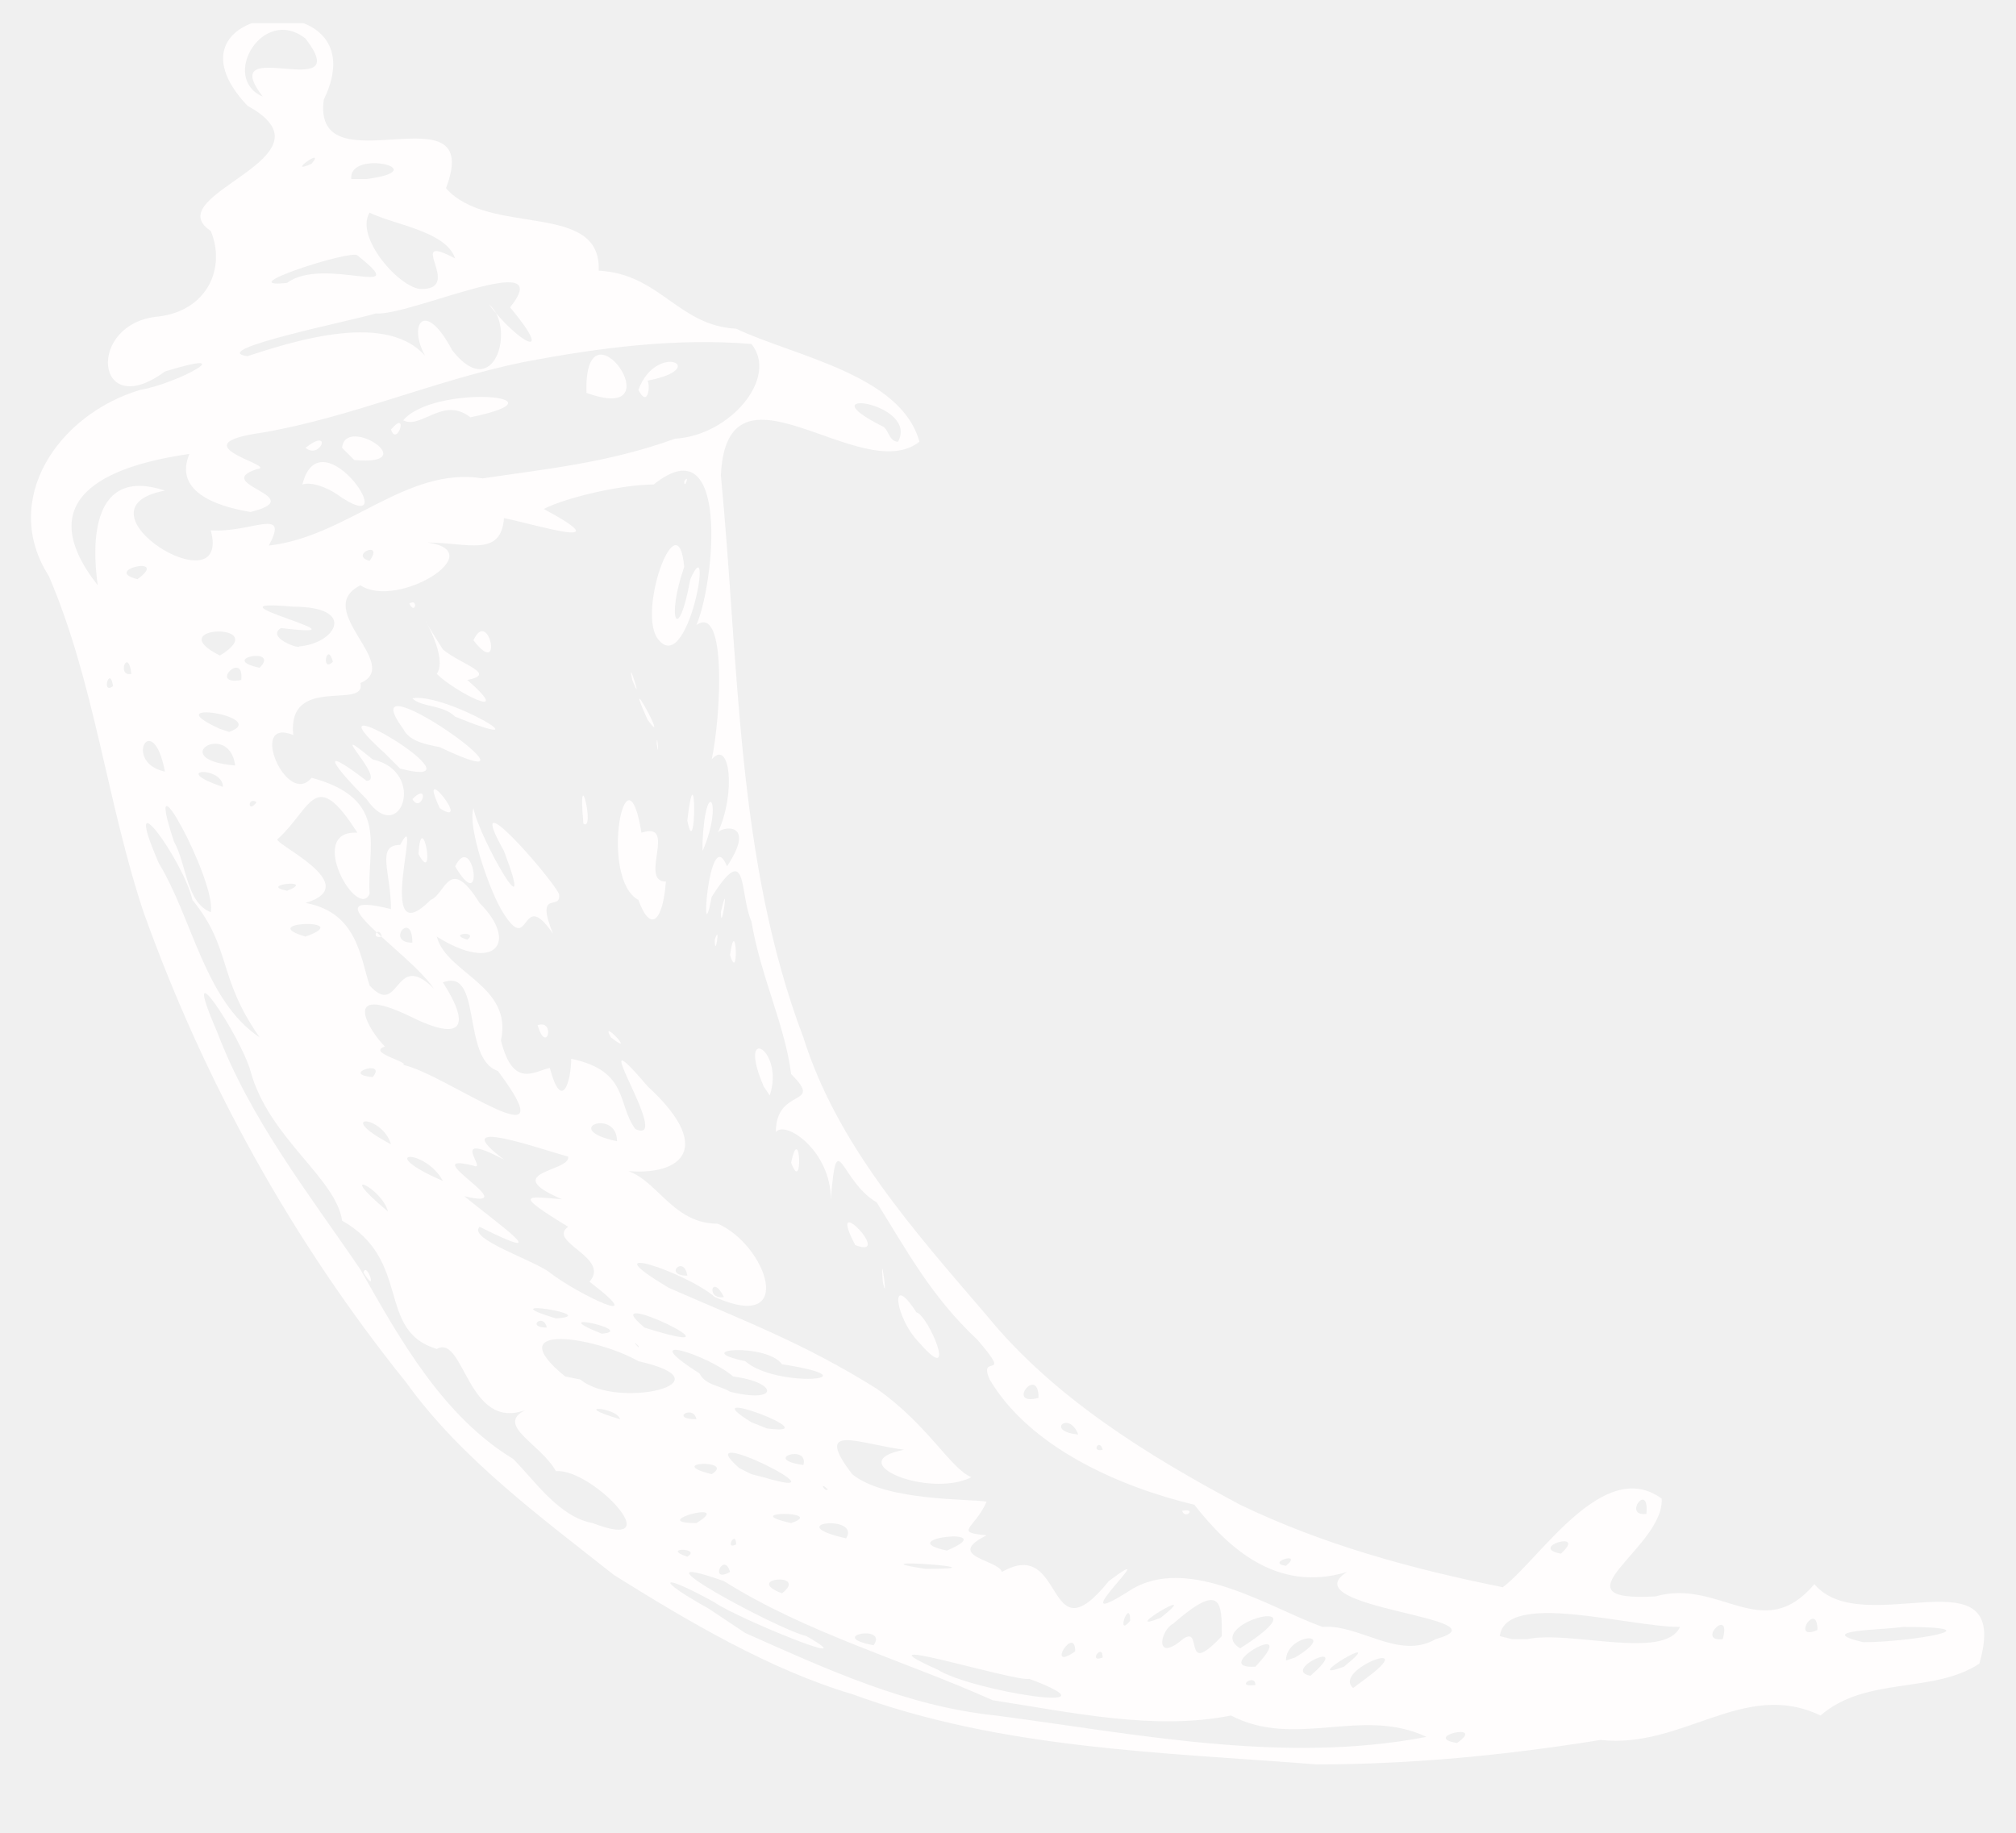
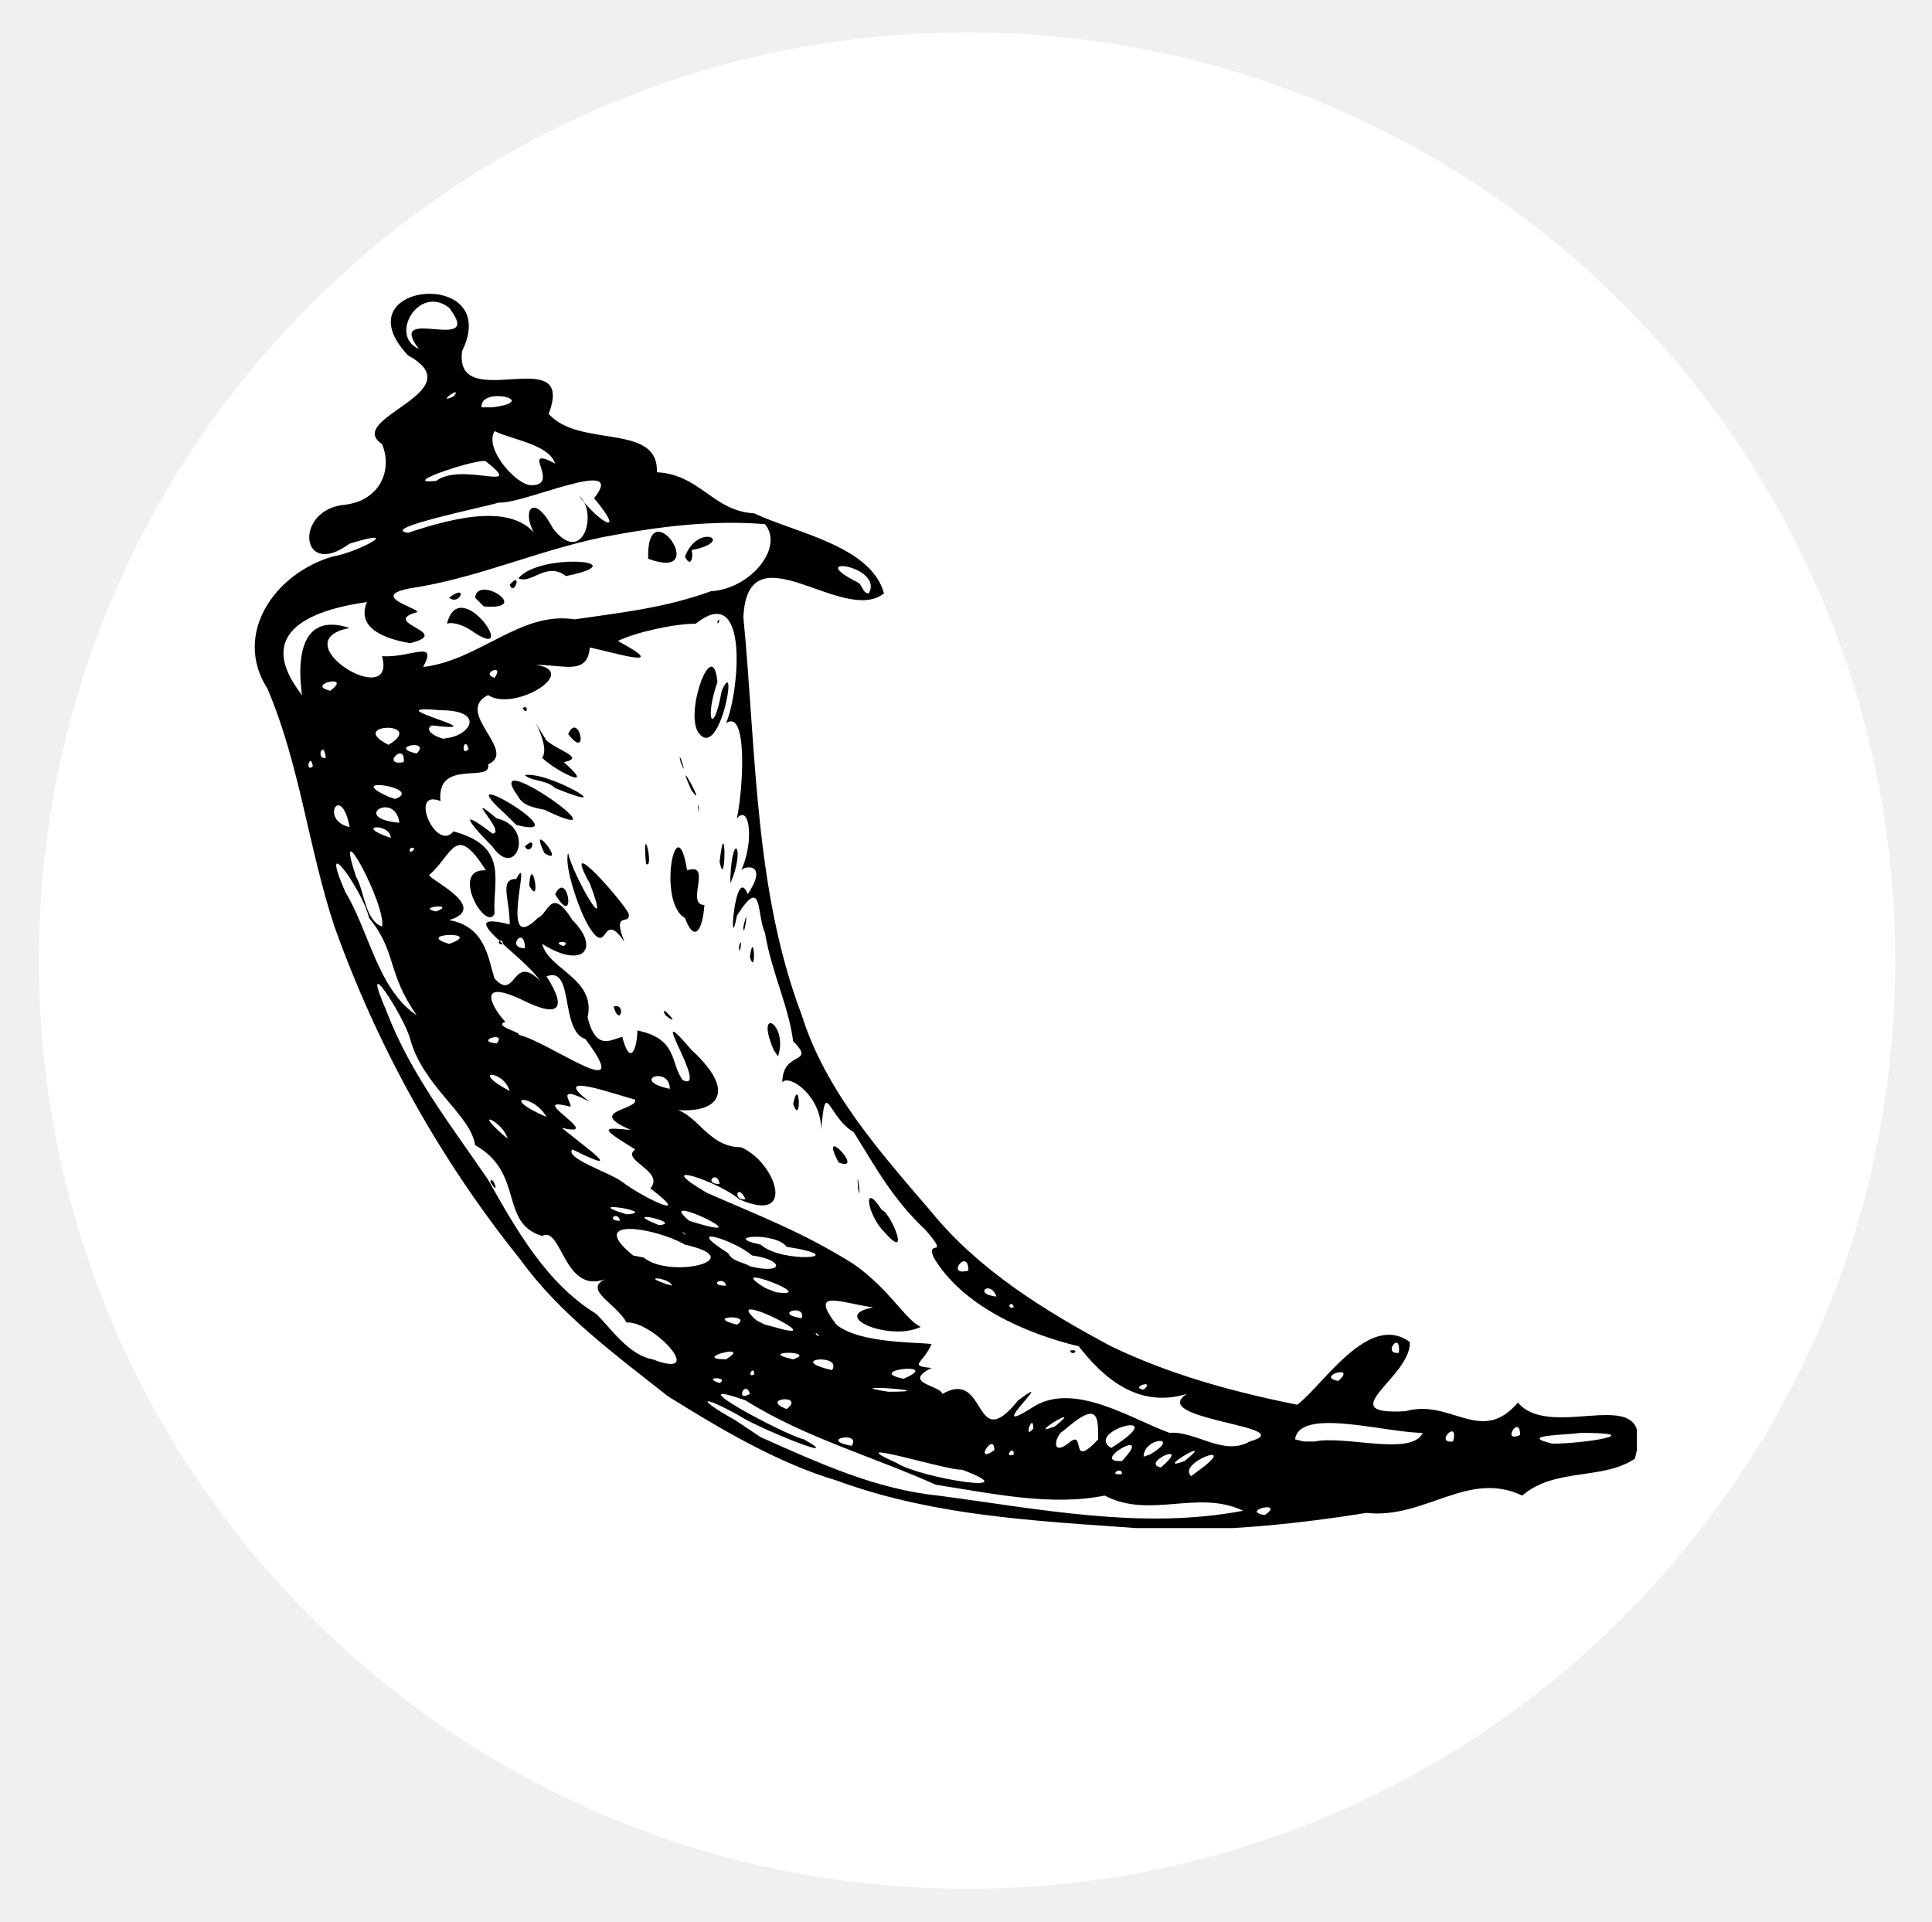
- <svg xmlns="http://www.w3.org/2000/svg" xmlns:xlink="http://www.w3.org/1999/xlink" version="1.1" id="Layer_1" x="0px" y="0px" viewBox="0 0 66 60" style="enable-background:new 0 0 66 60;" xml:space="preserve">
+ <svg xmlns="http://www.w3.org/2000/svg" xmlns:xlink="http://www.w3.org/1999/xlink" version="1.1" id="Layer_1" x="0px" y="0px" viewBox="0 0 89.3 88.8" style="enable-background:new 0 0 89.3 88.8;" xml:space="preserve">
  <style type="text/css">
- 	.st0{fill:#FFFDFD;}
+ 	.st0{fill:none;}
+ 	.st1{fill:#FFFFFF;}
</style>
-   <symbol id="A" viewBox="-32 -28.5 64 57.1">
-     <path class="st0" d="M-12.9,22.3c-2.4-1.9-5-3.8-6.8-6.3c-3.7-4.6-6.6-9.8-8.6-15.4c-1.2-3.6-1.6-7.5-3.1-11   c-1.6-2.5,0.3-5.3,3-6.1c1.2-0.2,3.4-1.4,0.8-0.6c-2.3,1.7-2.6-1.6-0.2-1.8c1.6-0.2,2.2-1.6,1.7-2.8c-1.8-1.2,4.3-2.4,1.2-4.1   c-3.2-3.4,4.4-4.1,2.5-0.2c-0.4,3,5.3-0.5,4,2.9c1.4,1.6,5.1,0.4,5,2.7c2,0.1,2.6,1.8,4.5,1.9c1.9,0.9,5.4,1.5,6,3.7   c-1.9,1.5-6.3-3.1-6.5,1.1C-8.8-7.5-8.9-1.1-6.7,4.7c1.1,3.5,3.6,6.3,6,9.1c2.2,2.7,5.3,4.6,8.3,6.2c2.7,1.3,5.6,2.1,8.6,2.7   c1.2-0.9,3.3-4.3,5.2-2.9c0.1,1.6-3.7,3.4-0.2,3.2c2.1-0.6,3.5,1.6,5.2-0.4c1.6,1.9,6.5-1.2,5.4,2.6c-1.5,1-3.7,0.4-5.2,1.7   c-2.5-1.2-4.5,1.1-7.2,0.8c-3.1,0.5-6.2,0.8-9.3,0.8C5,28.1-0.2,28-5.1,26.2C-7.8,25.4-10.5,23.8-12.9,22.3L-12.9,22.3z M-8.6,24.2   c2.7,1.2,5.3,2.4,8.2,2.7c4.6,0.6,9.4,1.6,14.1,0.7c-2.1-1-4.3,0.4-6.4-0.7c-2.5,0.5-5.2-0.1-7.8-0.5c-2.9-1.3-6.1-2.2-8.8-3.9   c-3.4-1.2,1.8,1.6,2.7,1.8c2.1,1.2-2.3-0.6-3-1.1c-1.8-1-2-0.8-0.2,0.2L-8.6,24.2L-8.6,24.2z M-13.6,20.6c2.6,1,0-1.8-1.2-1.7   c-0.5-0.9-2-1.5-1-2c-1.9,0.7-2-2.5-2.9-2c-2-0.6-0.8-2.9-3.1-4.2c-0.2-1.4-2.4-2.7-3-4.9c-0.3-1.1-2.4-4.3-1.1-1.3   c1.1,2.9,3,5.3,4.7,7.8c1.3,2.3,2.7,4.8,5,6.2C-15.5,19.2-14.7,20.4-13.6,20.6L-13.6,20.6z M-21.1,12.4C-21,12-20.6,13.2-21.1,12.4   z M-10.5,21.7C-10,21.4-11.4,21.4-10.5,21.7z M-9.1,22.2C-9.3,21.5-9.8,22.6-9.1,22.2z M-7.4,22.9C-6.5,22.2-8.7,22.4-7.4,22.9z    M-4.4,24.6C-3.9,23.9-6,24.3-4.4,24.6z M-10.2,20.6C-8.9,19.8-11.9,20.6-10.2,20.6z M-8.9,21.3C-8.9,20.8-9.3,21.5-8.9,21.3z    M-2.3,25.4c1.1,0.7,6.2,1.5,3,0.3C0.2,25.8-5.2,24.1-2.3,25.4z M-12.7,17.2C-12.8,16.8-14.4,16.7-12.7,17.2z M-9.7,19   C-8.9,18.5-11.3,18.6-9.7,19z M-7.1,20.6C-5.9,20.2-8.9,20.2-7.1,20.6z M-14,15.9c1.2,1,5,0.1,1.9-0.6c-1.4-0.8-4.6-1.3-2.4,0.5   L-14,15.9L-14,15.9z M-5.3,21.1C-4.8,20.3-7.5,20.6-5.3,21.1z M-8,19.1c3,0.9-2.6-1.9-0.8-0.3l0.4,0.2L-8,19.1L-8,19.1z M-2.7,22.1   C0.2,22.1-5.3,21.7-2.7,22.1z M-15.1,14.2C-15.2,13.7-15.8,14.2-15.1,14.2z M2.2,24.8C2.2,23.9,1.2,25.5,2.2,24.8z M-10.2,17.2   C-10.3,16.7-11.1,17.2-10.2,17.2z M-14.8,13.9C-13.2,13.8-17.1,13.2-14.8,13.9z M-20.3,10.4C-20.5,9.6-22.1,8.9-20.3,10.4z    M-5.9,19.5C-6.2,19.2-6,19.6-5.9,19.5z M3.1,25C3.1,24.5,2.6,25.2,3.1,25z M-6.7,18.7C-6.5,18-8.1,18.5-6.7,18.7z M-13.3,14.4   C-12.1,14.3-15.3,13.6-13.3,14.4z M-2,21.5C-0.1,20.7-3.9,21.1-2,21.5z M-7.9,17.5c2.2,0.3-2.6-1.5-0.5-0.2L-7.9,17.5z M-0.2,22.2   c2.1-1.2,1.4,2.9,3.5,0.3C5.3,21,1.5,24.4,4,22.8c1.9-1.2,4.6,0.6,6.3,1.2c1.2-0.1,2.5,1.1,3.7,0.4c2.5-0.7-4.8-1-2.9-2.2   c-2.3,0.7-3.9-0.8-5-2.2c-2.5-0.6-5.4-1.9-6.7-4.1C-1,15,0.2,16-1,14.6c-1.5-1.4-2.3-2.9-3.3-4.5C-5.5,9.4-5.6,7.5-5.8,10   c0-1.6-1.5-2.6-1.8-2.2c0-1.5,1.6-0.8,0.5-1.9c-0.2-1.6-1-3.2-1.3-5c-0.4-0.9-0.1-2.7-1.3-0.8c-0.4,2.1-0.1-2.5,0.5-1   C-8.2-2.4-9.4-2.2-9.5-2c0.6-1.3,0.4-3.1-0.2-2.4c0.3-1.4,0.5-5.1-0.5-4.4c0.6-1.4,1.1-6.6-1.4-4.6c-1,0-2.8,0.4-3.6,0.8   c2.6,1.4-0.3,0.5-1.3,0.3c-0.1,1.3-1.2,0.8-2.5,0.8c2.1,0.3-1,2.2-2.2,1.4c-1.6,0.8,1.4,2.6,0,3.2c0.2,0.9-2.4-0.3-2.2,1.7   c-1.5-0.6-0.2,2.4,0.6,1.4c2.6,0.7,1.8,2.3,1.9,3.8c-0.4,0.9-2.1-2.1-0.4-2c-1.4-2.2-1.5-0.8-2.6,0.2c-0.3,0.1,2.9,1.5,0.9,2.1   c1.7,0.3,1.8,1.8,2.1,2.7c1,1.1,0.8-1.2,2.1,0.1c-0.8-1.2-4.2-3.3-1.4-2.6c0-1.2-0.5-2.1,0.3-2.1c0.8-1.5-0.9,3.7,1,1.8   c0.5-0.2,0.6-1.5,1.6,0.1c1.3,1.3,0.5,2.3-1.4,1.1c0.3,1.2,2.5,1.6,2.1,3.4c0.4,1.6,1.1,1,1.6,0.9c0.4,1.5,0.7,0.4,0.7-0.3   c1.9,0.4,1.5,1.5,2.1,2.3c1.3,0.6-1.9-4.1,0.4-1.4c2.4,2.2,0.9,3.1-1.2,2.7c1.4-0.1,1.8,1.8,3.5,1.8c1.6,0.7,2.6,3.6-0.1,2.4   c-0.9-0.8-4.2-1.9-1.5-0.3c2.5,1.1,4.4,1.8,6.8,3.3c1.7,1.2,2.4,2.6,3.1,2.9c-1.4,0.7-4.3-0.5-2.2-0.9C-4.9,18-6.4,17.3-5.1,19   c1.1,0.9,3.9,0.8,4.4,0.9c-0.4,0.9-1.1,1,0,1.1C-2.1,21.7-0.3,21.8-0.2,22.2L-0.2,22.2z M-2.9,14.7c-0.8-0.8-1-2.4-0.1-1   C-2.6,13.8-1.6,16.2-2.9,14.7z M5.7,20.2C6.2,20.1,5.8,20.5,5.7,20.2z M-4.1,12.7C-4.2,11.4-3.9,13.6-4.1,12.7z M-5,11.5   C-6,9.6-3.7,12-5,11.5z M-15.4,4.3C-14.8,4.1-15.1,5.3-15.4,4.3z M-7.1,8.8C-6.8,7.4-6.7,9.9-7.1,8.8z M-13,4.7   C-13.4,4-12.1,5.4-13,4.7z M-8,6.3c-0.9-2.1,0.7-1.2,0.2,0.3L-8,6.3z M-16.6,0.5c-0.4-0.7-1.1-2.7-0.9-3.3c0.2,1,2.1,4.3,1,1.4   C-17.9-3.9-15-0.6-14.7,0c0.1,0.6-0.8-0.2-0.2,1.3C-16-0.3-15.6,2.2-16.6,0.5L-16.6,0.5z M-19.3-1.3C-19.2-2.9-18.7-0.2-19.3-1.3z    M-18.1-0.9C-17.5-2.1-17.1,0.8-18.1-0.9z M-21-3.1c-1-1-1.7-1.9,0-0.6c0.7,0-1.5-2.1,0.2-0.7C-19-4-19.9-1.5-21-3.1L-21-3.1z    M-19.5-3.1C-18.9-3.7-19.2-2.6-19.5-3.1z M-18.6-2.8C-19.4-4.5-17.5-2.1-18.6-2.8z M-20.4-4.6c-2.9-2.6,3.6,1.3,0.5,0.5L-20.4-4.6   z M-12.1,0.2C-13.4-0.5-12.5-5.1-12-2c1.2-0.4-0.1,1.6,0.8,1.6C-11.3,0.9-11.7,1.3-12.1,0.2L-12.1,0.2z M-9.1,2   C-8.9,0.6-8.8,3-9.1,2z M-9.6,1.5C-9.4,0.9-9.6,2.2-9.6,1.5z M-19.8-5.4c-1.9-2.6,5.4,2.6,1.2,0.6C-19.1-4.9-19.6-5-19.8-5.4z    M-13.9-2.3C-14.1-4.5-13.5-2-13.9-2.3z M-9.4,0.6C-9.1-0.7-9.4,1.4-9.4,0.6z M-19.5-6.4c1.1-0.2,4.6,1.9,1.4,0.6   C-18.5-6.2-19.2-6.1-19.5-6.4z M-10-1.7c0.1-2.2,0.7-1.3,0,0.3L-10-1.7z M-18.7-7.2c0.5-0.7-1.2-3,0.2-0.8c0.6,0.5,1.8,0.8,0.8,1   C-16.1-5.6-18.1-6.6-18.7-7.2L-18.7-7.2z M-10.5-2.4C-10.2-4.9-10.2-0.9-10.5-2.4z M-19.6-9.5C-19.3-9.7-19.4-9.1-19.6-9.5z    M-17.5-8.3C-17-9.4-16.5-7-17.5-8.3z M-11.5-4.9C-11.5-5.4-11.4-4.3-11.5-4.9z M-11.8-5.7C-12.7-7.7-11-4.6-11.8-5.7z M-12.3-7   C-12.5-7.9-11.9-6-12.3-7z M-11.5-8.4c-0.6-1,0.7-4.5,0.9-2.3c-0.6,1.7-0.2,2.6,0.2,0.4C-9.6-12.1-10.5-6.9-11.5-8.4L-11.5-8.4z    M-10.6-13.5C-10.4-13.8-10.6-13.2-10.6-13.5z M-12.1,14.8C-12.4,14.5-12,15-12.1,14.8z M-9.1,16.3c1.6,0.4,1.6-0.3,0.1-0.5   c-0.8-0.7-3.3-1.5-1.1-0.1C-9.9,16.1-9.4,16.1-9.1,16.3L-9.1,16.3z M-15,12.4c0.9,0.7,3.4,1.9,1.3,0.3c0.7-0.8-1.4-1.3-0.7-1.8   c-1.8-1.1-1.4-1-0.2-0.9c-2.1-0.9,0.3-0.9,0.2-1.4c-0.8-0.2-4.1-1.4-2.1,0.1c-1.9-1-0.5,0.4-1,0.2c-2-0.5,1.8,1.5-0.3,1   c1.1,0.9,3.1,2.3,0.5,1C-17.7,11.3-15.5,12-15,12.4L-15,12.4z M-11.9,14.2C-8.1,15.4-13.7,12.7-11.9,14.2z M4,23.8   C4,23,3.5,24.4,4,23.8z M5.6,24.5c0.9-0.8,0,1.3,1.4-0.2c0-1.1,0-1.8-1.6-0.4C5,24.1,4.8,25.1,5.6,24.5L5.6,24.5z M-20.2,8.2   C-20.5,7.2-22.1,7.2-20.2,8.2z M-18.5,9.4C-19.1,8.3-20.8,8.4-18.5,9.4z M-8.6,15.3c1,0.9,4.4,0.6,1.2,0.1   C-7.9,14.7-10.5,14.9-8.6,15.3z M5,23.7C6.5,22.5,3.5,24.3,5,23.7z M8.1,25.9C8.1,25.5,7.4,26,8.1,25.9z M8.1,25.3   C9.7,23.6,6.5,25.4,8.1,25.3z M-24.5,4.7c-1.4-2-0.9-2.9-2.2-4.5C-27-1.1-29.1-4-27.8-1C-26.7,0.8-26.3,3.5-24.5,4.7L-24.5,4.7z    M7.6,24.7C10.6,22.8,6.3,23.9,7.6,24.7z M9.9,25.6C11.4,24.3,8.9,25.4,9.9,25.6z M-20.8,6C-20.3,5.4-21.9,5.9-20.8,6z M9.4,25   c1.5-0.9-0.3-0.8-0.3,0.1L9.4,25z M-10.5,12.5C-10.6,11.8-11.3,12.5-10.5,12.5z M-9.3,13.2C-9.7,12.4-9.9,13.3-9.3,13.2z    M11.7,25.7c1.9-1.4-1.1-0.3-0.4,0.3L11.7,25.7z M11,25.3C12.6,24,9.4,25.9,11,25.3z M14.7,27.8C15.7,27.1,13.5,27.6,14.7,27.8z    M-19.8,5.6c1.4,0.3,5.5,3.4,3.1,0.2c-1.2-0.4-0.5-3.4-1.8-2.9c0.9,1.4,0.7,2-1.1,1.1c-2.3-1.1-1.3,0.5-0.8,1   C-21,5.2-19.6,5.5-19.8,5.6L-19.8,5.6z M-26.1,0.6c0.2-1-2.3-5.6-1.2-2.3C-26.9-1-26.9,0.3-26.1,0.6z M-14.6,7.7   C-15.3,7.1-14.6,7.6-14.6,7.7z M-12.8,8.1C-12.8,7-14.7,7.7-12.8,8.1z M2.3,17.7C2,16.9,1.2,17.6,2.3,17.7z M3.1,18.2   C3,17.8,2.7,18.3,3.1,18.2z M9.1,22C9.7,21.5,8.4,21.9,9.1,22z M-23,1.4C-21.3,0.8-24.7,0.9-23,1.4z M1,16.5   C1,15.4-0.1,16.8,1,16.5z M-23.6-0.1C-22.6-0.5-24.6-0.3-23.6-0.1z M-20.5,1.4C-20.6,1-20.9,1.5-20.5,1.4z M17,24.4   c1.4-0.3,4.5,0.7,5-0.4c-1.7,0-5.7-1.2-5.9,0.3l0.4,0.1L17,24.4L17,24.4z M-19.5,1.6C-19.5,0.5-20.4,1.6-19.5,1.6z M-27.6-4   C-28-6.1-29-4.3-27.6-4z M-25.7-3.5C-25.7-4.2-27.5-4.1-25.7-3.5z M-24.6-3C-24.9-3.2-24.9-2.6-24.6-3z M-17.7,1.5   C-17.3,1.2-18.4,1.3-17.7,1.5z M-25.3-4.2C-25.5-5.7-27.6-4.4-25.3-4.2z M-29.3-6.8C-29.4-7.5-29.7-6.5-29.3-6.8z M-28.7-7.2   C-28.8-8.1-29.2-7.1-28.7-7.2z M-25.5-5.3c1.4-0.5-2.5-1.1-0.3-0.1L-25.5-5.3z M18.1,21.6C19,20.8,17,21.4,18.1,21.6z M23.4,24.4   C23.7,23.3,22.5,24.5,23.4,24.4z M-25.1-7C-25-8-26.2-6.8-25.1-7z M-29.8-10.1c-0.2-1.4-0.2-3.9,2.2-3.1c-3.2,0.6,2.2,3.9,1.5,1.3   c1.3,0.1,2.6-0.8,1.9,0.5c2.6-0.3,4.5-2.6,7-2.2c2-0.3,4.1-0.5,6.3-1.3c1.8-0.1,3.4-2,2.5-3.1c-2.4-0.2-4.9,0.1-7.5,0.6   c-2.9,0.6-5.6,1.8-8.5,2.3c-2.9,0.4,0.6,1.1-0.2,1.2c-1.5,0.5,1.8,0.9-0.2,1.4c-1.2-0.2-2.5-0.7-2-1.9c-2.8,0.4-5.2,1.5-3,4.3   L-29.8-10.1L-29.8-10.1z M-23.1-13.4c0.6-2.4,3.5,2,1.1,0.3C-22.3-13.3-22.8-13.5-23.1-13.4z M-23-14.6   C-22.1-15.3-22.5-14.2-23-14.6z M-21.8-14.6c0.1-1.1,2.7,0.6,0.4,0.4L-21.8-14.6z M-20.2-15.2C-19.6-15.9-20-14.6-20.2-15.2z    M-19.8-15.5c1-1.2,5.6-0.8,2.2-0.1C-18.5-16.3-19.2-15.2-19.8-15.5z M-13.8-16.4C-13.9-19.7-10.8-15.3-13.8-16.4z M-12.1-16.5   c0.6-1.6,2.4-0.7,0.3-0.3C-11.7-16.6-11.8-15.9-12.1-16.5z M-25.8-7.8C-24-8.9-27.8-8.8-25.8-7.8z M-24.5-7.4   C-23.8-8.1-25.9-7.7-24.5-7.4z M-28.5-10.3C-27.4-11.1-29.7-10.6-28.5-10.3z M26.5,24.1C26.5,23.1,25.6,24.5,26.5,24.1z M20.9,20.3   C21,19.2,20.1,20.4,20.9,20.3z M28,24.5c1.5,0,4.5-0.5,1.3-0.5C28.7,24.1,26.3,24.1,28,24.5z M-23.2-8.1c1.2-0.1,1.9-1.3-0.2-1.3   c-3.3-0.3,2.9,1.1-0.4,0.7C-24.3-8.4-23.2-8-23.2-8.1L-23.2-8.1z M-22.1-7.6C-22.3-8.3-22.5-7.2-22.1-7.6z M-20.9-10.9   C-20.4-11.6-21.6-11.1-20.9-10.9z M-24.9-17.6c2.1-0.7,5.1-1.5,6.1,0.4c-1-1.2-0.4-2.5,0.6-0.6c1.4,1.8,2.1-0.8,1.2-1.5   c1,1.3,2.2,1.9,0.7,0.1c1.6-2-3.3,0.3-4.4,0.2C-21.3-18.8-26.3-17.8-24.9-17.6L-24.9-17.6z M-23.6-20c1.2-0.9,4.2,0.6,2.3-0.9   C-21.5-21.1-25.5-19.8-23.6-20z M-19.2-19.8c1.4,0-0.6-1.9,1.1-1c-0.3-0.9-2-1.1-2.8-1.5C-21.4-21.5-19.9-19.8-19.2-19.8   L-19.2-19.8z M-22.8-23.9C-22.3-24.5-23.7-23.5-22.8-23.9z M-21-23.4c2.3-0.3-0.6-1-0.5,0L-21-23.4z M-24.4-26.1   c-1.6-2.1,3.1,0.3,1.4-1.9C-24.4-29.1-25.8-26.7-24.4-26.1L-24.4-26.1z M-3.6-14.8c0.7-1.3-3.1-1.8-0.5-0.5   C-3.9-15.2-3.9-14.8-3.6-14.8z" />
+   <symbol id="A" viewBox="-32 -28.6 63.9 57.1">
+     <path d="M-12.9,22.4c-2.4-1.9-5-3.8-6.8-6.3c-3.7-4.6-6.6-9.8-8.6-15.4c-1.2-3.6-1.6-7.5-3.1-11c-1.6-2.5,0.3-5.3,3-6.1   c1.2-0.2,3.4-1.4,0.8-0.6c-2.3,1.7-2.6-1.6-0.2-1.8c1.6-0.2,2.2-1.6,1.7-2.8c-1.8-1.2,4.3-2.4,1.2-4.1c-3.2-3.4,4.4-4.1,2.5-0.2   c-0.4,3,5.3-0.5,4,2.9c1.4,1.6,5.1,0.4,5,2.7c2,0.1,2.6,1.8,4.5,1.9c1.9,0.9,5.4,1.5,6,3.7c-1.9,1.5-6.3-3.1-6.5,1.1   C-8.8-7.4-8.9-1-6.7,4.8c1.1,3.5,3.6,6.3,6,9.1c2.2,2.7,5.3,4.6,8.3,6.2c2.7,1.3,5.6,2.1,8.6,2.7c1.2-0.9,3.3-4.3,5.2-2.9   c0.1,1.6-3.7,3.4-0.2,3.2c2.1-0.6,3.5,1.6,5.2-0.4c1.6,1.9,6.5-1.2,5.4,2.6c-1.5,1-3.7,0.4-5.2,1.7c-2.5-1.2-4.5,1.1-7.2,0.8   c-3.1,0.5-6.2,0.8-9.3,0.8C5,28.2-0.2,28.1-5.1,26.3C-7.8,25.5-10.5,23.9-12.9,22.4L-12.9,22.4z M-8.6,24.3   c2.7,1.2,5.3,2.4,8.2,2.7c4.6,0.6,9.4,1.6,14.1,0.7c-2.1-1-4.3,0.4-6.4-0.7c-2.5,0.5-5.2-0.1-7.8-0.5c-2.9-1.3-6.1-2.2-8.8-3.9   c-3.4-1.2,1.8,1.6,2.7,1.8c2.1,1.2-2.3-0.6-3-1.1c-1.8-1-2-0.8-0.2,0.2L-8.6,24.3L-8.6,24.3z M-13.6,20.7c2.6,1,0-1.8-1.2-1.7   c-0.5-0.9-2-1.5-1-2c-1.9,0.7-2-2.5-2.9-2c-2-0.6-0.8-2.9-3.1-4.2c-0.2-1.4-2.4-2.7-3-4.9c-0.3-1.1-2.4-4.3-1.1-1.3   c1.1,2.9,3,5.3,4.7,7.8c1.3,2.3,2.7,4.8,5,6.2C-15.5,19.3-14.7,20.5-13.6,20.7L-13.6,20.7z M-21.1,12.5   C-21,12.1-20.6,13.3-21.1,12.5z M-10.5,21.8C-10,21.5-11.4,21.5-10.5,21.8z M-9.1,22.3C-9.3,21.6-9.8,22.7-9.1,22.3z M-7.4,23   C-6.5,22.3-8.7,22.5-7.4,23z M-4.4,24.7C-3.9,24-6,24.4-4.4,24.7z M-10.2,20.7C-8.9,19.9-11.9,20.7-10.2,20.7z M-8.9,21.4   C-8.9,20.9-9.3,21.6-8.9,21.4z M-2.3,25.5c1.1,0.7,6.2,1.5,3,0.3C0.2,25.9-5.2,24.2-2.3,25.5z M-12.7,17.3   C-12.8,16.9-14.4,16.8-12.7,17.3z M-9.7,19.1C-8.9,18.6-11.3,18.7-9.7,19.1z M-7.1,20.7C-5.9,20.3-8.9,20.3-7.1,20.7z M-14,16   c1.2,1,5,0.1,1.9-0.6c-1.4-0.8-4.6-1.3-2.4,0.5L-14,16L-14,16z M-5.3,21.2C-4.8,20.4-7.5,20.7-5.3,21.2z M-8,19.2   c3,0.9-2.6-1.9-0.8-0.3l0.4,0.2L-8,19.2L-8,19.2z M-2.7,22.2C0.2,22.2-5.3,21.8-2.7,22.2z M-15.1,14.3   C-15.2,13.8-15.8,14.3-15.1,14.3z M2.2,24.9C2.2,24,1.2,25.6,2.2,24.9z M-10.2,17.3C-10.3,16.8-11.1,17.3-10.2,17.3z M-14.8,14   C-13.2,13.9-17.1,13.3-14.8,14z M-20.3,10.5C-20.5,9.7-22.1,9-20.3,10.5z M-5.9,19.6C-6.2,19.3-6,19.7-5.9,19.6z M3.1,25.1   C3.1,24.6,2.6,25.3,3.1,25.1z M-6.7,18.8C-6.5,18.1-8.1,18.6-6.7,18.8z M-13.3,14.5C-12.1,14.4-15.3,13.7-13.3,14.5z M-2,21.6   C-0.1,20.8-3.9,21.2-2,21.6z M-7.9,17.6c2.2,0.3-2.6-1.5-0.5-0.2L-7.9,17.6z M-0.2,22.3c2.1-1.2,1.4,2.9,3.5,0.3   c2-1.5-1.8,1.9,0.7,0.3c1.9-1.2,4.6,0.6,6.3,1.2c1.2-0.1,2.5,1.1,3.7,0.4c2.5-0.7-4.8-1-2.9-2.2c-2.3,0.7-3.9-0.8-5-2.2   c-2.5-0.6-5.4-1.9-6.7-4.1C-1,15.1,0.2,16.1-1,14.7c-1.5-1.4-2.3-2.9-3.3-4.5c-1.2-0.7-1.3-2.6-1.5-0.1c0-1.6-1.5-2.6-1.8-2.2   C-7.6,6.4-6,7.1-7.1,6c-0.2-1.6-1-3.2-1.3-5c-0.4-0.9-0.1-2.7-1.3-0.8c-0.4,2.1-0.1-2.5,0.5-1c1-1.5-0.2-1.3-0.3-1.1   C-8.9-3.2-9.1-5-9.7-4.3c0.3-1.4,0.5-5.1-0.5-4.4c0.6-1.4,1.1-6.6-1.4-4.6c-1,0-2.8,0.4-3.6,0.8c2.6,1.4-0.3,0.5-1.3,0.3   c-0.1,1.3-1.2,0.8-2.5,0.8c2.1,0.3-1,2.2-2.2,1.4c-1.6,0.8,1.4,2.6,0,3.2c0.2,0.9-2.4-0.3-2.2,1.7c-1.5-0.6-0.2,2.4,0.6,1.4   c2.6,0.7,1.8,2.3,1.9,3.8C-21.3,1-23-2-21.3-1.9c-1.4-2.2-1.5-0.8-2.6,0.2C-24.2-1.6-21-0.2-23,0.4c1.7,0.3,1.8,1.8,2.1,2.7   c1,1.1,0.8-1.2,2.1,0.1C-19.6,2-23-0.1-20.2,0.6c0-1.2-0.5-2.1,0.3-2.1c0.8-1.5-0.9,3.7,1,1.8c0.5-0.2,0.6-1.5,1.6,0.1   c1.3,1.3,0.5,2.3-1.4,1.1c0.3,1.2,2.5,1.6,2.1,3.4c0.4,1.6,1.1,1,1.6,0.9c0.4,1.5,0.7,0.4,0.7-0.3c1.9,0.4,1.5,1.5,2.1,2.3   c1.3,0.6-1.9-4.1,0.4-1.4c2.4,2.2,0.9,3.1-1.2,2.7c1.4-0.1,1.8,1.8,3.5,1.8c1.6,0.7,2.6,3.6-0.1,2.4c-0.9-0.8-4.2-1.9-1.5-0.3   c2.5,1.1,4.4,1.8,6.8,3.3c1.7,1.2,2.4,2.6,3.1,2.9c-1.4,0.7-4.3-0.5-2.2-0.9c-1.5-0.2-3-0.9-1.7,0.8C-4,20-1.2,19.9-0.7,20   c-0.4,0.9-1.1,1,0,1.1C-2.1,21.8-0.3,21.9-0.2,22.3L-0.2,22.3z M-2.9,14.8c-0.8-0.8-1-2.4-0.1-1C-2.6,13.9-1.6,16.3-2.9,14.8z    M5.7,20.3C6.2,20.2,5.8,20.6,5.7,20.3z M-4.1,12.8C-4.2,11.5-3.9,13.7-4.1,12.8z M-5,11.6C-6,9.7-3.7,12.1-5,11.6z M-15.4,4.4   C-14.8,4.2-15.1,5.4-15.4,4.4z M-7.1,8.9C-6.8,7.5-6.7,10-7.1,8.9z M-13,4.8C-13.4,4.1-12.1,5.5-13,4.8z M-8,6.4   c-0.9-2.1,0.7-1.2,0.2,0.3L-8,6.4z M-16.6,0.6c-0.4-0.7-1.1-2.7-0.9-3.3c0.2,1,2.1,4.3,1,1.4c-1.4-2.5,1.5,0.8,1.8,1.4   c0.1,0.6-0.8-0.2-0.2,1.3C-16-0.2-15.6,2.3-16.6,0.6L-16.6,0.6z M-19.3-1.2C-19.2-2.8-18.7-0.1-19.3-1.2z M-18.1-0.8   C-17.5-2-17.1,0.9-18.1-0.8z M-21-3c-1-1-1.7-1.9,0-0.6c0.7,0-1.5-2.1,0.2-0.7C-19-3.9-19.9-1.4-21-3L-21-3z M-19.5-3   C-18.9-3.6-19.2-2.5-19.5-3z M-18.6-2.7C-19.4-4.4-17.5-2-18.6-2.7z M-20.4-4.5c-2.9-2.6,3.6,1.3,0.5,0.5L-20.4-4.5z M-12.1,0.3   C-13.4-0.4-12.5-5-12-1.9c1.2-0.4-0.1,1.6,0.8,1.6C-11.3,1-11.7,1.4-12.1,0.3L-12.1,0.3z M-9.1,2.1C-8.9,0.7-8.8,3.1-9.1,2.1z    M-9.6,1.6C-9.4,1-9.6,2.3-9.6,1.6z M-19.8-5.3c-1.9-2.6,5.4,2.6,1.2,0.6C-19.1-4.8-19.6-4.9-19.8-5.3z M-13.9-2.2   C-14.1-4.4-13.5-1.9-13.9-2.2z M-9.4,0.7C-9.1-0.6-9.4,1.5-9.4,0.7z M-19.5-6.3c1.1-0.2,4.6,1.9,1.4,0.6C-18.5-6.1-19.2-6-19.5-6.3   z M-10-1.6c0.1-2.2,0.7-1.3,0,0.3V-1.6z M-18.7-7.1c0.5-0.7-1.2-3,0.2-0.8c0.6,0.5,1.8,0.8,0.8,1C-16.1-5.5-18.1-6.5-18.7-7.1   L-18.7-7.1z M-10.5-2.3C-10.2-4.8-10.2-0.8-10.5-2.3z M-19.6-9.4C-19.3-9.6-19.4-9-19.6-9.4z M-17.5-8.2C-17-9.3-16.5-6.9-17.5-8.2   z M-11.5-4.8C-11.5-5.3-11.4-4.2-11.5-4.8z M-11.8-5.6C-12.7-7.6-11-4.5-11.8-5.6z M-12.3-6.9C-12.5-7.8-11.9-5.9-12.3-6.9z    M-11.5-8.3c-0.6-1,0.7-4.5,0.9-2.3c-0.6,1.7-0.2,2.6,0.2,0.4C-9.6-12-10.5-6.8-11.5-8.3L-11.5-8.3z M-10.6-13.4   C-10.4-13.7-10.6-13.1-10.6-13.4z M-12.1,14.9C-12.4,14.6-12,15.1-12.1,14.9z M-9.1,16.4c1.6,0.4,1.6-0.3,0.1-0.5   c-0.8-0.7-3.3-1.5-1.1-0.1C-9.9,16.2-9.4,16.2-9.1,16.4L-9.1,16.4z M-15,12.5c0.9,0.7,3.4,1.9,1.3,0.3c0.7-0.8-1.4-1.3-0.7-1.8   c-1.8-1.1-1.4-1-0.2-0.9c-2.1-0.9,0.3-0.9,0.2-1.4c-0.8-0.2-4.1-1.4-2.1,0.1c-1.9-1-0.5,0.4-1,0.2c-2-0.5,1.8,1.5-0.3,1   c1.1,0.9,3.1,2.3,0.5,1C-17.7,11.4-15.5,12.1-15,12.5L-15,12.5z M-11.9,14.3C-8.1,15.5-13.7,12.8-11.9,14.3z M4,23.9   C4,23.1,3.5,24.5,4,23.9z M5.6,24.6c0.9-0.8,0,1.3,1.4-0.2c0-1.1,0-1.8-1.6-0.4C5,24.2,4.8,25.2,5.6,24.6L5.6,24.6z M-20.2,8.3   C-20.5,7.3-22.1,7.3-20.2,8.3z M-18.5,9.5C-19.1,8.4-20.8,8.5-18.5,9.5z M-8.6,15.4c1,0.9,4.4,0.6,1.2,0.1   C-7.9,14.8-10.5,15-8.6,15.4z M5,23.8C6.5,22.6,3.5,24.4,5,23.8z M8.1,26C8.1,25.6,7.4,26.1,8.1,26z M8.1,25.4   C9.7,23.7,6.5,25.5,8.1,25.4z M-24.5,4.8c-1.4-2-0.9-2.9-2.2-4.5C-27-1-29.1-3.9-27.8-0.9C-26.7,0.9-26.3,3.6-24.5,4.8L-24.5,4.8z    M7.6,24.8C10.6,22.9,6.3,24,7.6,24.8z M9.9,25.7C11.4,24.4,8.9,25.5,9.9,25.7z M-20.8,6.1C-20.3,5.5-21.9,6-20.8,6.1z M9.4,25.1   c1.5-0.9-0.3-0.8-0.3,0.1L9.4,25.1z M-10.5,12.6C-10.6,11.9-11.3,12.6-10.5,12.6z M-9.3,13.3C-9.7,12.5-9.9,13.4-9.3,13.3z    M11.7,25.8c1.9-1.4-1.1-0.3-0.4,0.3L11.7,25.8z M11,25.4C12.6,24.1,9.4,26,11,25.4z M14.7,27.9C15.7,27.2,13.5,27.7,14.7,27.9z    M-19.8,5.7c1.4,0.3,5.5,3.4,3.1,0.2c-1.2-0.4-0.5-3.4-1.8-2.9c0.9,1.4,0.7,2-1.1,1.1c-2.3-1.1-1.3,0.5-0.8,1   C-21,5.3-19.6,5.6-19.8,5.7L-19.8,5.7z M-26.1,0.7c0.2-1-2.3-5.6-1.2-2.3C-26.9-0.9-26.9,0.4-26.1,0.7z M-14.6,7.8   C-15.3,7.2-14.6,7.7-14.6,7.8z M-12.8,8.2C-12.8,7.1-14.7,7.8-12.8,8.2z M2.3,17.8C2,17,1.2,17.7,2.3,17.8z M3.1,18.3   C3,17.9,2.7,18.4,3.1,18.3z M9.1,22.1C9.7,21.6,8.4,22,9.1,22.1z M-23,1.5C-21.3,0.9-24.7,1-23,1.5z M1,16.6   C1,15.5-0.1,16.9,1,16.6z M-23.6,0C-22.6-0.4-24.6-0.2-23.6,0z M-20.5,1.5C-20.6,1.1-20.9,1.6-20.5,1.5z M17,24.5   c1.4-0.3,4.5,0.7,5-0.4c-1.7,0-5.7-1.2-5.9,0.3l0.4,0.1H17L17,24.5z M-19.5,1.7C-19.5,0.6-20.4,1.7-19.5,1.7z M-27.6-3.9   C-28-6-29-4.2-27.6-3.9z M-25.7-3.4C-25.7-4.1-27.5-4-25.7-3.4z M-24.6-2.9C-24.9-3.1-24.9-2.5-24.6-2.9z M-17.7,1.6   C-17.3,1.3-18.4,1.4-17.7,1.6z M-25.3-4.1C-25.5-5.6-27.6-4.3-25.3-4.1z M-29.3-6.7C-29.4-7.4-29.7-6.4-29.3-6.7z M-28.7-7.1   C-28.8-8-29.2-7-28.7-7.1z M-25.5-5.2c1.4-0.5-2.5-1.1-0.3-0.1L-25.5-5.2z M18.1,21.7C19,20.9,17,21.5,18.1,21.7z M23.4,24.5   C23.7,23.4,22.5,24.6,23.4,24.5z M-25.1-6.9C-25-7.9-26.2-6.7-25.1-6.9z M-29.8-10c-0.2-1.4-0.2-3.9,2.2-3.1   c-3.2,0.6,2.2,3.9,1.5,1.3c1.3,0.1,2.6-0.8,1.9,0.5c2.6-0.3,4.5-2.6,7-2.2c2-0.3,4.1-0.5,6.3-1.3c1.8-0.1,3.4-2,2.5-3.1   c-2.4-0.2-4.9,0.1-7.5,0.6c-2.9,0.6-5.6,1.8-8.5,2.3c-2.9,0.4,0.6,1.1-0.2,1.2c-1.5,0.5,1.8,0.9-0.2,1.4c-1.2-0.2-2.5-0.7-2-1.9   C-29.6-13.9-32-12.8-29.8-10L-29.8-10L-29.8-10z M-23.1-13.3c0.6-2.4,3.5,2,1.1,0.3C-22.3-13.2-22.8-13.4-23.1-13.3z M-23-14.5   C-22.1-15.2-22.5-14.1-23-14.5z M-21.8-14.5c0.1-1.1,2.7,0.6,0.4,0.4L-21.8-14.5z M-20.2-15.1C-19.6-15.8-20-14.5-20.2-15.1z    M-19.8-15.4c1-1.2,5.6-0.8,2.2-0.1C-18.5-16.2-19.2-15.1-19.8-15.4z M-13.8-16.3C-13.9-19.6-10.8-15.2-13.8-16.3z M-12.1-16.4   c0.6-1.6,2.4-0.7,0.3-0.3C-11.7-16.5-11.8-15.8-12.1-16.4z M-25.8-7.7C-24-8.8-27.8-8.7-25.8-7.7z M-24.5-7.3   C-23.8-8-25.9-7.6-24.5-7.3z M-28.5-10.2C-27.4-11-29.7-10.5-28.5-10.2z M26.5,24.2C26.5,23.2,25.6,24.6,26.5,24.2z M20.9,20.4   C21,19.3,20.1,20.5,20.9,20.4z M28,24.6c1.5,0,4.5-0.5,1.3-0.5C28.7,24.2,26.3,24.2,28,24.6z M-23.2-8c1.2-0.1,1.9-1.3-0.2-1.3   c-3.3-0.3,2.9,1.1-0.4,0.7C-24.3-8.3-23.2-7.9-23.2-8L-23.2-8z M-22.1-7.5C-22.3-8.2-22.5-7.1-22.1-7.5z M-20.9-10.8   C-20.4-11.5-21.6-11-20.9-10.8z M-24.9-17.5c2.1-0.7,5.1-1.5,6.1,0.4c-1-1.2-0.4-2.5,0.6-0.6c1.4,1.8,2.1-0.8,1.2-1.5   c1,1.3,2.2,1.9,0.7,0.1c1.6-2-3.3,0.3-4.4,0.2C-21.3-18.7-26.3-17.7-24.9-17.5L-24.9-17.5z M-23.6-19.9c1.2-0.9,4.2,0.6,2.3-0.9   C-21.5-21-25.5-19.7-23.6-19.9z M-19.2-19.7c1.4,0-0.6-1.9,1.1-1c-0.3-0.9-2-1.1-2.8-1.5C-21.4-21.4-19.9-19.7-19.2-19.7   L-19.2-19.7z M-22.8-23.8C-22.3-24.4-23.7-23.4-22.8-23.8z M-21-23.3c2.3-0.3-0.6-1-0.5,0H-21z M-24.4-26c-1.6-2.1,3.1,0.3,1.4-1.9   C-24.4-29-25.8-26.6-24.4-26L-24.4-26z M-3.6-14.7c0.7-1.3-3.1-1.8-0.5-0.5C-3.9-15.1-3.9-14.7-3.6-14.7z" />
  </symbol>
-   <use xlink:href="#A" width="64" height="57.1" id="XMLID_1_" x="-32" y="-28.5" transform="matrix(1 0 0 1 33 29.2611)" style="overflow:visible;" />
+   <rect x="12" y="13.5" class="st0" width="64" height="57.1" />
+   <circle class="st1" cx="44.7" cy="44.4" r="42.9" />
+   <use xlink:href="#A" width="63.9" height="57.1" id="XMLID_1_" x="-32" y="-28.6" transform="matrix(1 0 0 1 43.7602 42.1271)" style="overflow:visible;" />
</svg>
